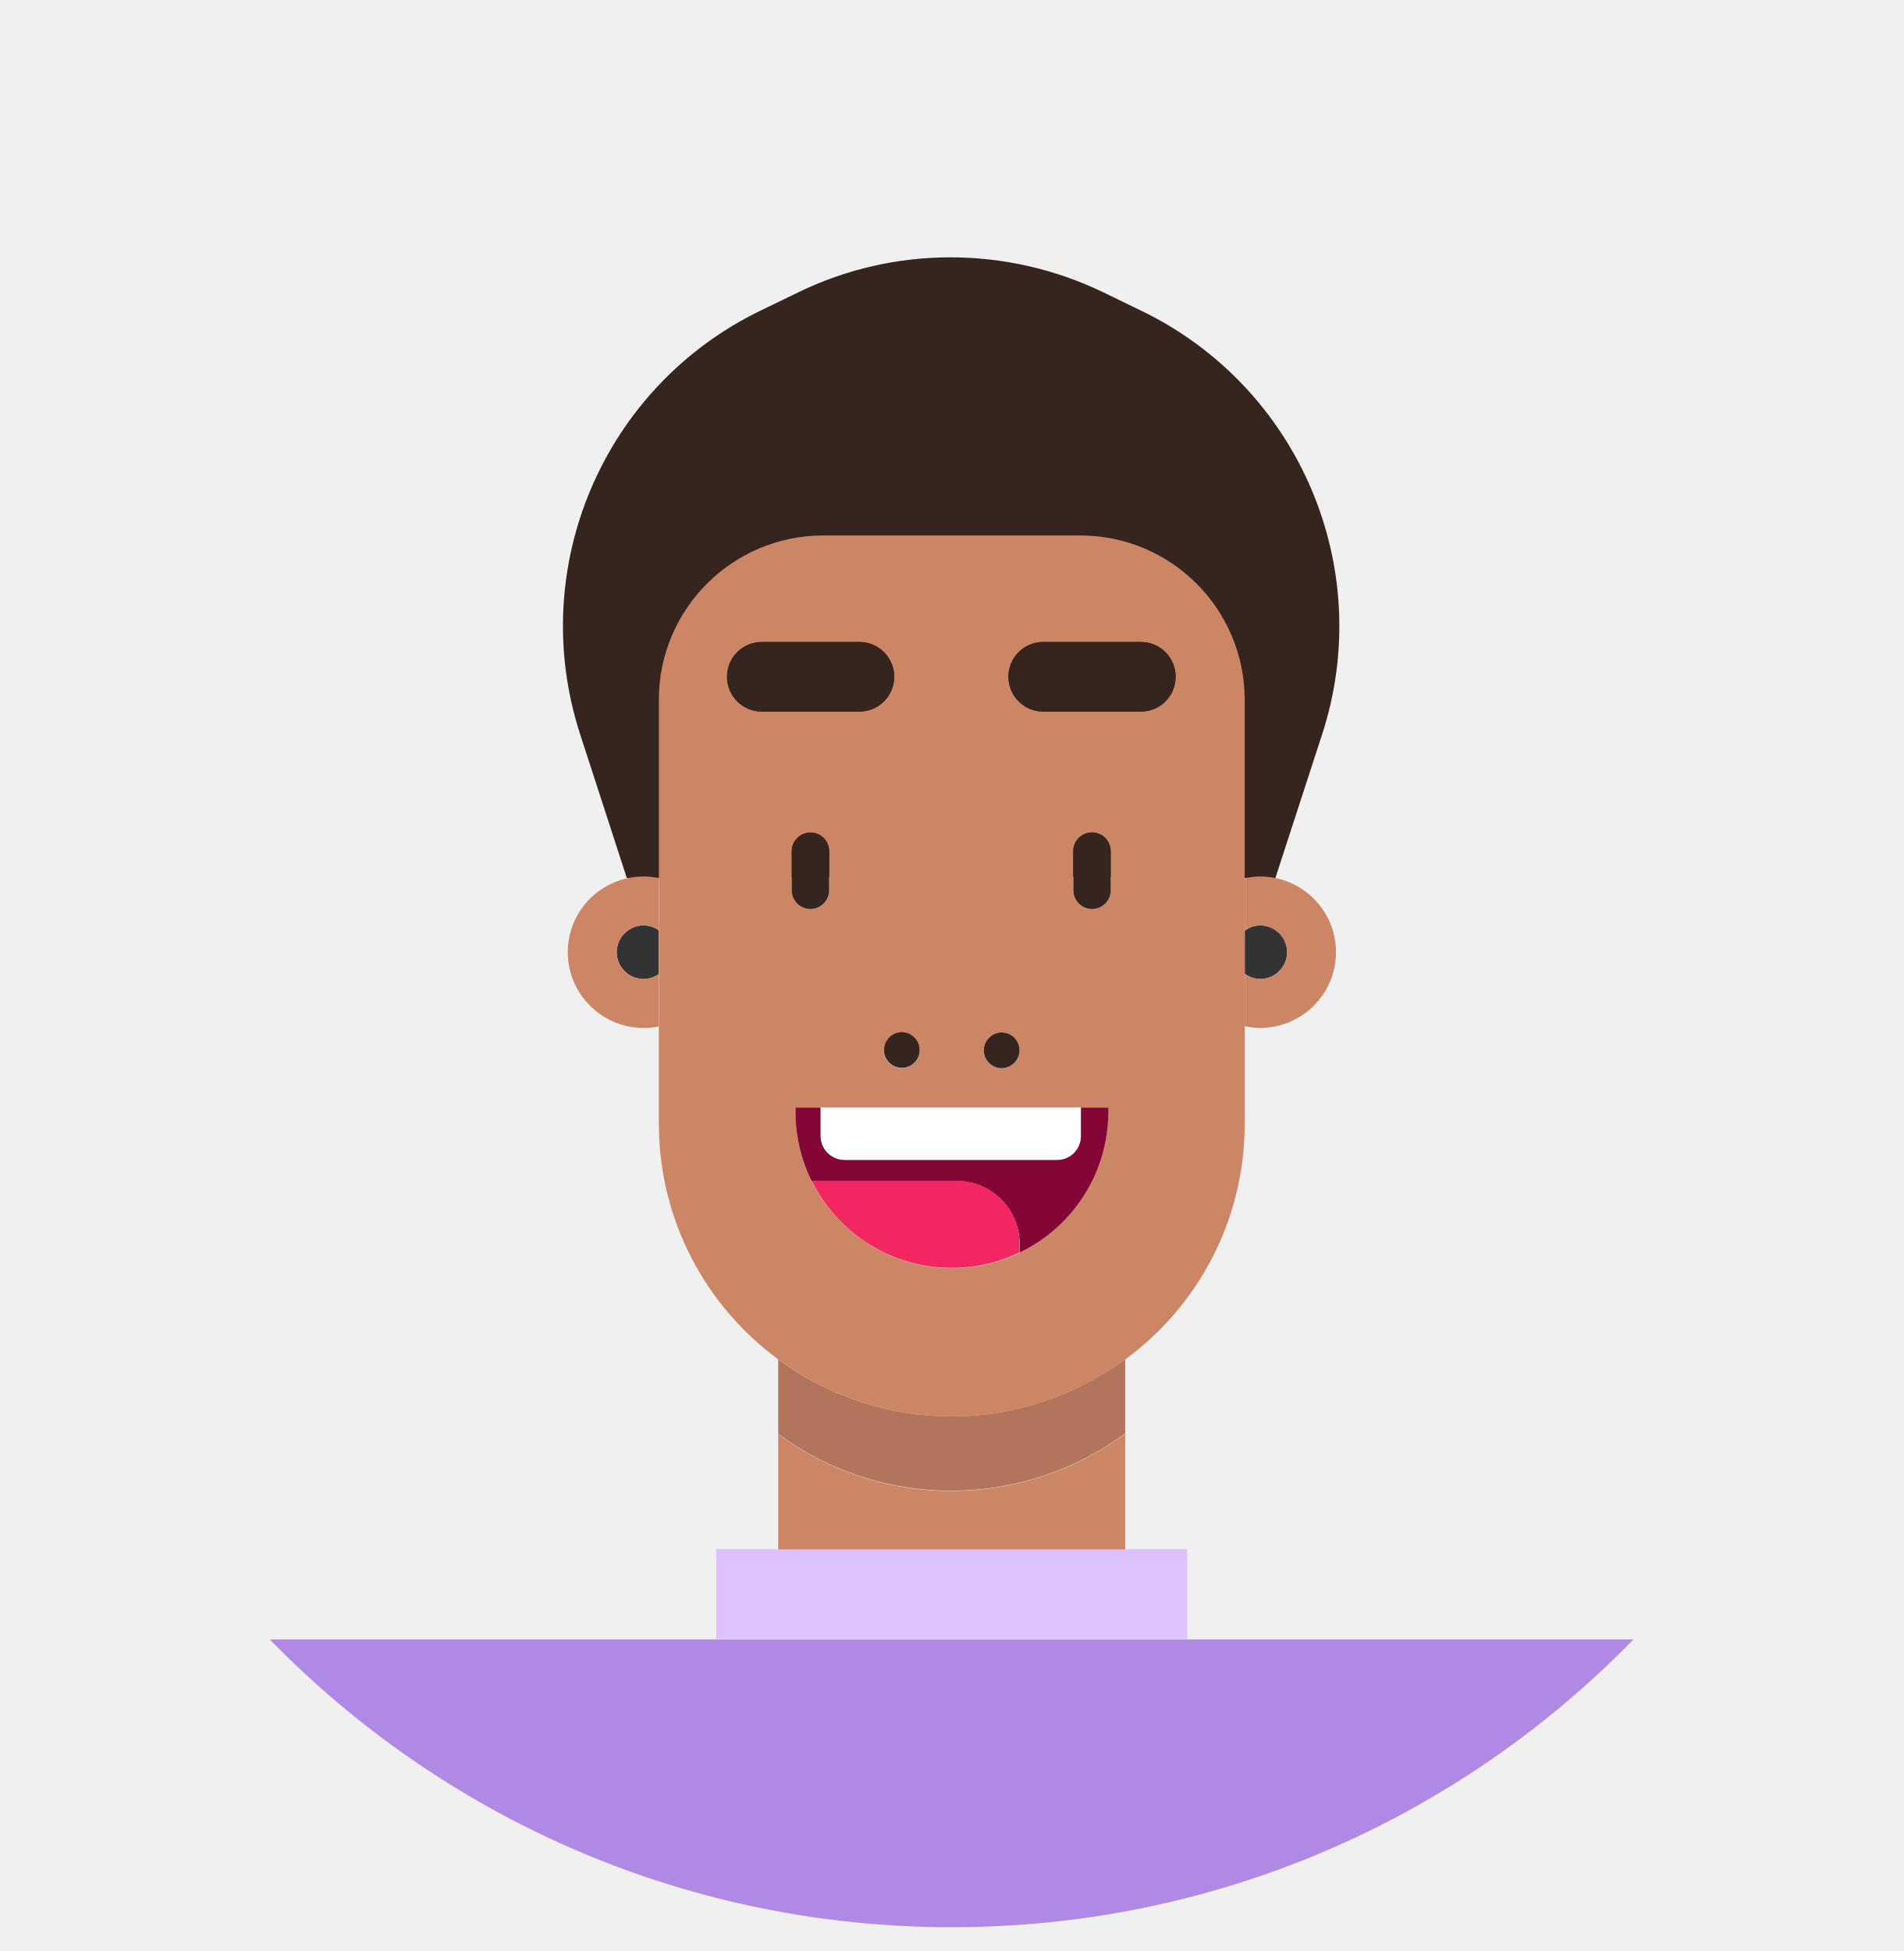
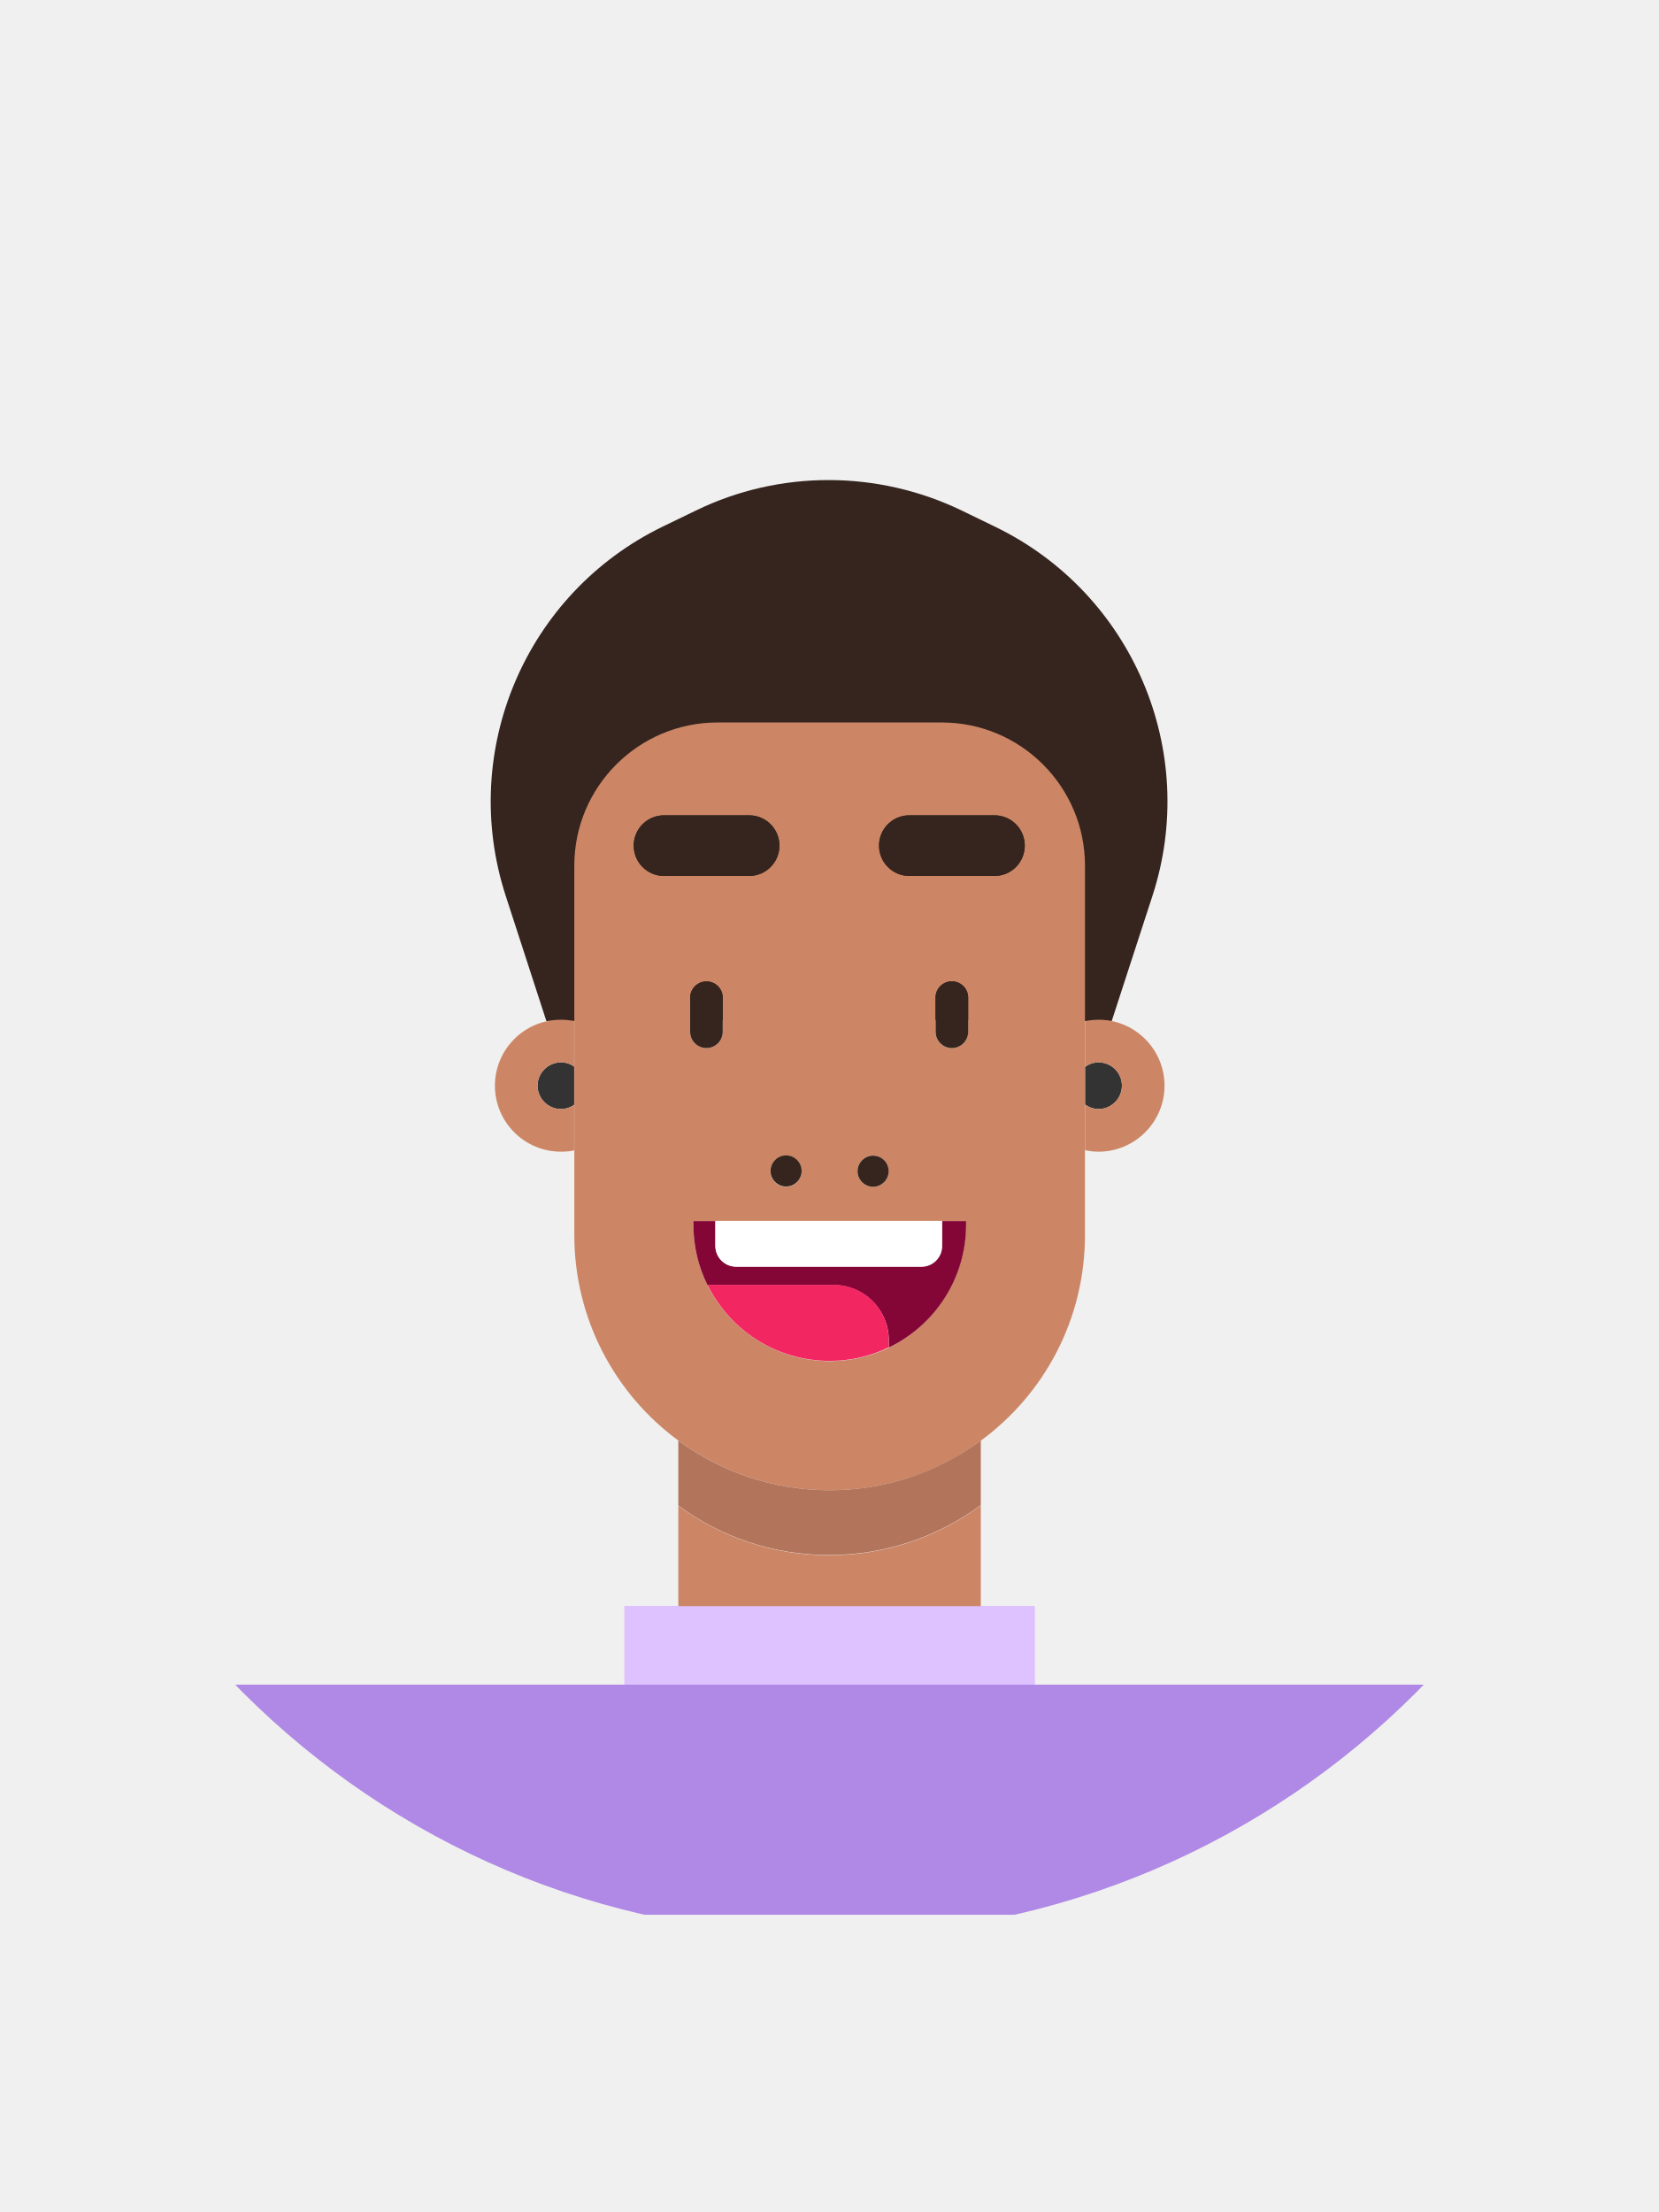
- <svg xmlns="http://www.w3.org/2000/svg" width="40" height="41" viewBox="0 0 40 41" fill="none">
-   <mask id="mask0_4918_2770" style="mask-type:luminance" maskUnits="userSpaceOnUse" x="0" y="0" width="40" height="41">
+ <svg xmlns="http://www.w3.org/2000/svg" width="30" height="40" viewBox="0 0 40 41" fill="none">
+   <mask id="mask0_4918_2770" style="mask-type:luminance" maskUnits="userSpaceOnUse" x="0" y="0" width="40" height="40">
    <path d="M20 40.5C8.954 40.5 0 31.546 0 20.5C0 9.454 8.954 0.5 20 0.5C31.046 0.5 40 9.454 40 20.5C40 31.546 31.046 40.5 20 40.5Z" fill="white" />
  </mask>
  <g mask="url(#mask0_4918_2770)">
    <path d="M23.188 6.143L23.986 6.53C27.301 8.132 28.928 11.936 27.785 15.438L26.805 18.45H26.158L19.989 18.413L13.82 18.45H13.173L12.193 15.432C11.056 11.93 12.677 8.126 15.991 6.524L16.778 6.143C18.791 5.163 21.156 5.163 23.188 6.143Z" fill="#35251E" />
    <path d="M27.051 20.01C27.051 20.319 26.797 20.573 26.488 20.573C26.367 20.573 26.253 20.53 26.162 20.464V19.556C26.253 19.49 26.367 19.448 26.488 19.448C26.797 19.448 27.051 19.696 27.051 20.01Z" fill="#333333" />
    <path d="M12.961 20.01C12.961 19.702 13.215 19.448 13.523 19.448C13.644 19.448 13.753 19.484 13.844 19.55V20.47C13.753 20.536 13.644 20.573 13.523 20.573C13.215 20.573 12.961 20.319 12.961 20.01Z" fill="#333333" />
    <path d="M13.523 19.448C13.215 19.448 12.961 19.702 12.961 20.01C12.961 20.319 13.215 20.573 13.523 20.573C13.644 20.573 13.753 20.536 13.844 20.47V21.57C13.741 21.595 13.632 21.601 13.523 21.601C12.646 21.601 11.933 20.887 11.933 20.01C11.933 19.133 12.646 18.42 13.523 18.42C13.632 18.42 13.741 18.432 13.844 18.45V19.55C13.753 19.484 13.644 19.448 13.523 19.448Z" fill="#CC8666" />
    <path d="M20.003 29.765C18.637 29.765 17.379 29.318 16.357 28.568C14.833 27.449 13.847 25.641 13.847 23.608V21.57V20.47V19.55V18.45V14.706C13.847 12.801 15.395 11.253 17.3 11.253H22.707C24.612 11.253 26.16 12.801 26.16 14.706V18.45V19.556V20.464V21.564V23.608C26.16 25.647 25.174 27.449 23.65 28.568C22.628 29.324 21.364 29.765 20.003 29.765ZM16.641 18.71C16.641 18.928 16.816 19.103 17.034 19.103C17.252 19.103 17.427 18.928 17.427 18.71V17.887C17.427 17.67 17.252 17.494 17.034 17.494C16.816 17.494 16.641 17.67 16.641 17.887V18.71ZM18.062 13.491H16.012C15.607 13.491 15.28 13.817 15.28 14.222C15.28 14.628 15.607 14.954 16.012 14.954H18.062C18.467 14.954 18.794 14.628 18.794 14.222C18.794 13.817 18.461 13.491 18.062 13.491ZM18.951 21.697C18.746 21.697 18.576 21.867 18.576 22.072C18.576 22.278 18.746 22.447 18.951 22.447C19.157 22.447 19.326 22.278 19.326 22.072C19.326 21.867 19.157 21.697 18.951 21.697ZM20.675 22.072C20.675 22.278 20.844 22.447 21.05 22.447C21.255 22.447 21.425 22.278 21.425 22.072C21.425 21.867 21.255 21.697 21.05 21.697C20.844 21.697 20.675 21.861 20.675 22.072ZM23.977 14.954C24.382 14.954 24.709 14.628 24.709 14.222C24.709 13.817 24.382 13.491 23.977 13.491H21.927C21.521 13.491 21.195 13.817 21.195 14.222C21.195 14.628 21.521 14.954 21.927 14.954H23.977ZM23.342 17.887C23.342 17.67 23.166 17.494 22.949 17.494C22.731 17.494 22.556 17.67 22.556 17.887V18.71C22.556 18.928 22.731 19.103 22.949 19.103C23.166 19.103 23.342 18.928 23.342 18.71V17.887ZM23.288 23.361V23.276H22.713H17.252H16.72V23.361C16.72 23.881 16.84 24.377 17.058 24.818C17.596 25.901 18.715 26.651 20.003 26.651C20.512 26.651 20.995 26.536 21.425 26.33C22.525 25.792 23.288 24.667 23.288 23.361Z" fill="#CC8666" />
    <path d="M20.106 24.818H17.058C16.84 24.377 16.719 23.887 16.719 23.36V23.276H17.251V23.875C17.251 24.153 17.475 24.377 17.753 24.377H22.216C22.495 24.377 22.718 24.153 22.718 23.875V23.276H23.293V23.36C23.293 24.667 22.531 25.792 21.43 26.324V26.137C21.424 25.405 20.831 24.818 20.106 24.818Z" fill="#840636" />
    <path d="M19.989 31.326C18.629 31.326 17.371 30.884 16.355 30.134V28.568C17.377 29.318 18.635 29.765 20.002 29.765C21.368 29.765 22.626 29.318 23.648 28.568V30.122C22.626 30.878 21.356 31.326 19.989 31.326Z" fill="#B2745B" />
    <path d="M20.005 26.645C18.71 26.645 17.598 25.901 17.059 24.812H20.107C20.833 24.812 21.426 25.405 21.426 26.13V26.318C20.996 26.53 20.513 26.645 20.005 26.645Z" fill="#F22661" />
    <path d="M26.482 34.452H34.52V41.709H5.49V34.452H13.528H26.482Z" fill="#AF89E5" />
    <path d="M26.488 20.573C26.796 20.573 27.05 20.319 27.05 20.01C27.05 19.702 26.796 19.448 26.488 19.448C26.367 19.448 26.252 19.49 26.161 19.556V18.456C26.27 18.432 26.379 18.42 26.488 18.42C27.364 18.42 28.078 19.133 28.078 20.01C28.078 20.887 27.364 21.601 26.488 21.601C26.373 21.601 26.264 21.589 26.161 21.564V20.464C26.252 20.53 26.367 20.573 26.488 20.573Z" fill="#CC8666" />
    <path d="M15.053 32.553H16.353H23.653H24.953V34.452H15.053V32.553Z" fill="#DEC2FF" />
    <path d="M16.355 30.14C17.377 30.89 18.629 31.332 19.989 31.332C21.356 31.332 22.626 30.884 23.648 30.128V32.559H16.355V30.14Z" fill="#CC8666" />
    <path d="M22.211 24.371H17.748C17.47 24.371 17.246 24.147 17.246 23.869V23.27H22.707V23.869C22.713 24.147 22.489 24.371 22.211 24.371Z" fill="white" />
    <path d="M21.426 22.072C21.426 22.278 21.256 22.447 21.051 22.447C20.845 22.447 20.676 22.278 20.676 22.072C20.676 21.867 20.845 21.697 21.051 21.697C21.256 21.697 21.426 21.861 21.426 22.072Z" fill="#35251E" />
    <path d="M18.953 22.441C18.747 22.441 18.578 22.272 18.578 22.066C18.578 21.861 18.747 21.691 18.953 21.691C19.159 21.691 19.328 21.861 19.328 22.066C19.328 22.272 19.159 22.441 18.953 22.441Z" fill="#35251E" />
    <path d="M21.193 14.222C21.193 13.817 21.52 13.491 21.925 13.491H23.975C24.381 13.491 24.707 13.817 24.707 14.222C24.707 14.628 24.381 14.954 23.975 14.954H21.925C21.52 14.954 21.193 14.621 21.193 14.222Z" fill="#35251E" />
    <path d="M18.061 14.954H16.011C15.606 14.954 15.279 14.628 15.279 14.222C15.279 13.817 15.606 13.491 16.011 13.491H18.061C18.466 13.491 18.793 13.817 18.793 14.222C18.793 14.628 18.46 14.954 18.061 14.954Z" fill="#35251E" />
    <path d="M17.033 17.5C17.25 17.5 17.426 17.676 17.426 17.893V18.71C17.426 18.927 17.25 19.103 17.033 19.103C16.815 19.103 16.64 18.927 16.64 18.71V17.887C16.64 17.676 16.815 17.5 17.033 17.5Z" fill="#35251E" />
    <path d="M22.951 19.103C22.733 19.103 22.558 18.927 22.558 18.71V17.887C22.558 17.669 22.733 17.494 22.951 17.494C23.168 17.494 23.344 17.669 23.344 17.887V18.71C23.344 18.927 23.168 19.103 22.951 19.103Z" fill="#35251E" />
  </g>
</svg>
